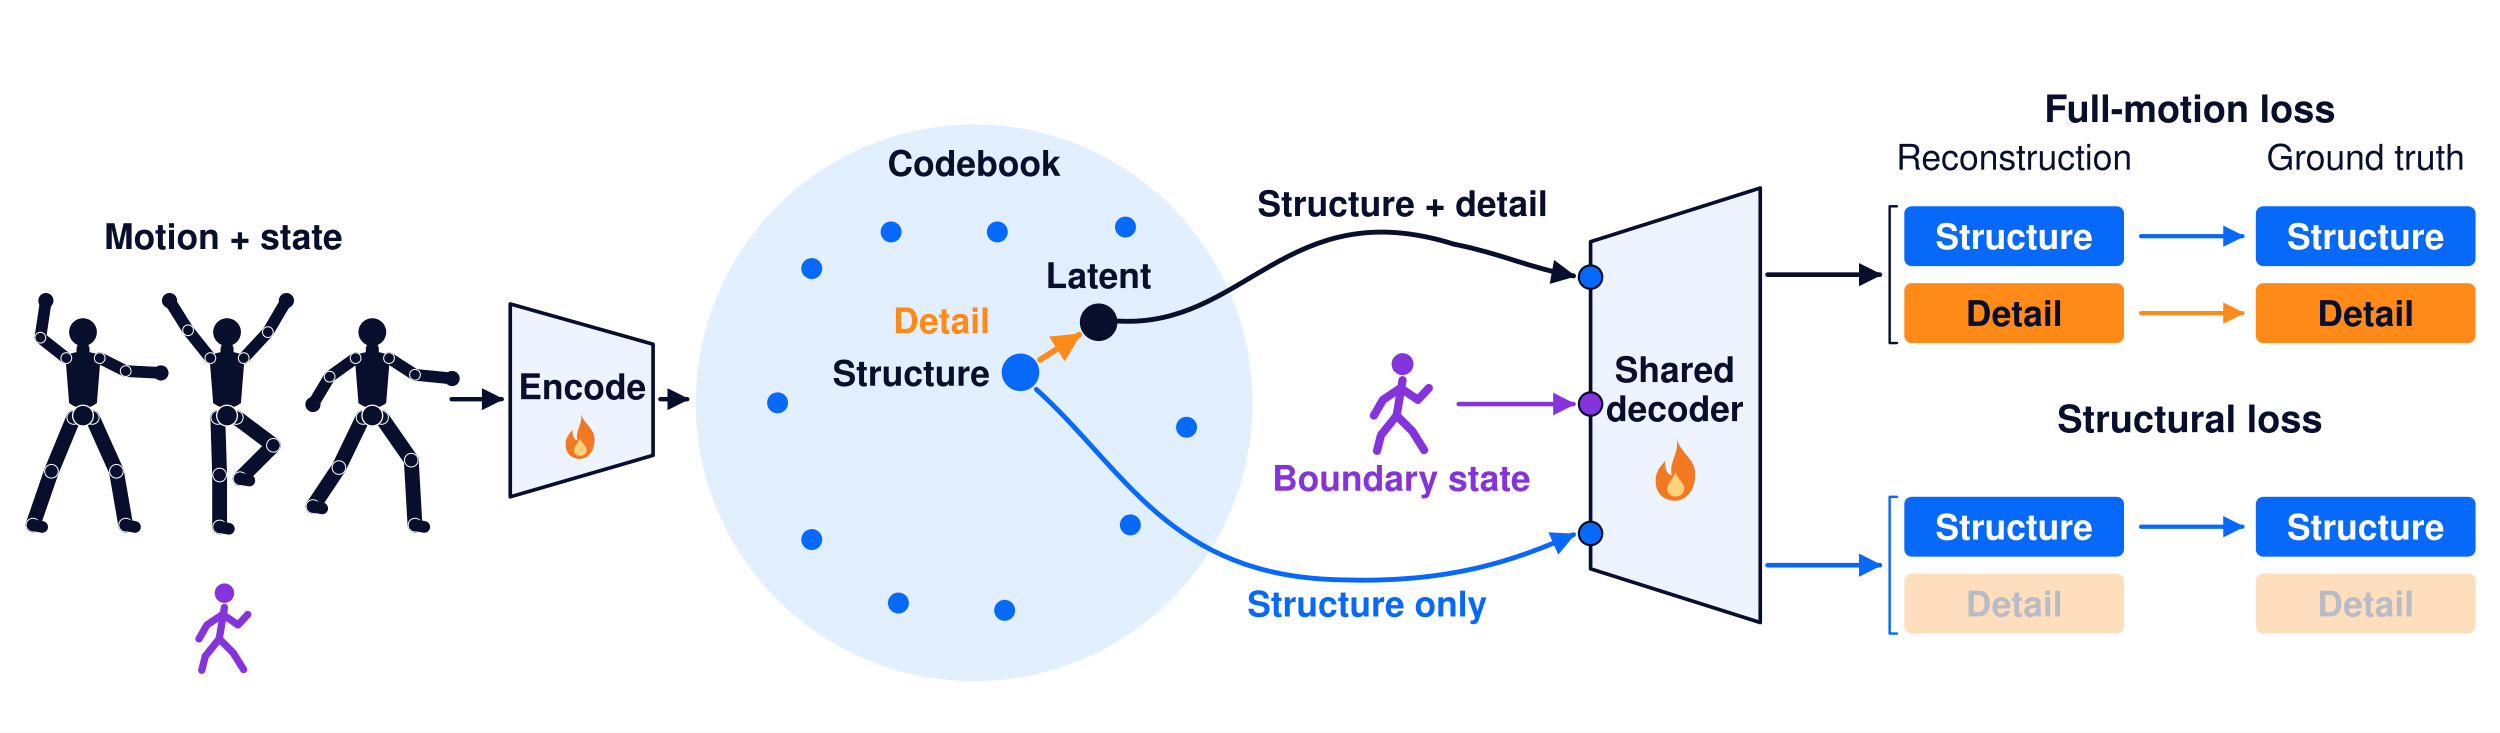
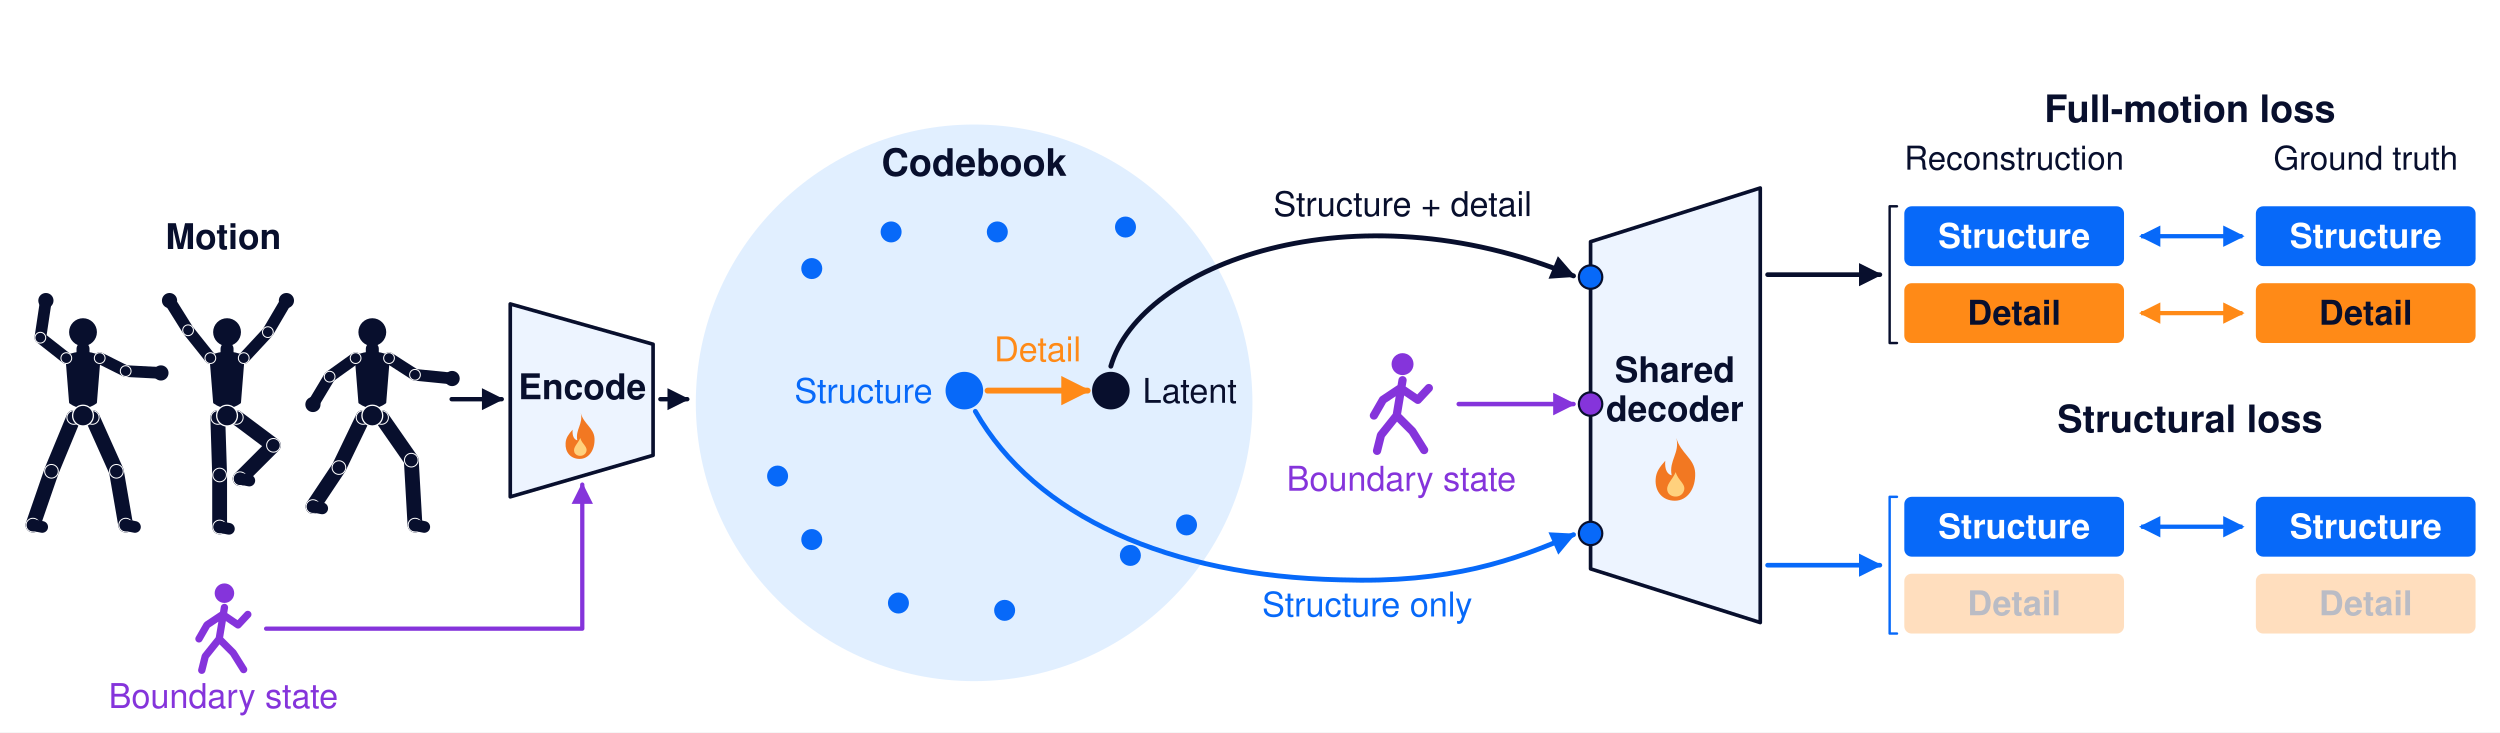
<svg xmlns="http://www.w3.org/2000/svg" width="2048" height="600" viewBox="0 0 2048 600">
  <defs>
    <marker id="arrow-blue" viewBox="0 0 10 10" refX="9" refY="5" markerWidth="5" markerHeight="5" orient="auto-start-reverse">
      <path d="M0 0L10 5L0 10Z" fill="#0769F9" />
    </marker>
    <marker id="arrow-orange" viewBox="0 0 10 10" refX="9" refY="5" markerWidth="5" markerHeight="5" orient="auto-start-reverse">
      <path d="M0 0L10 5L0 10Z" fill="#FF8A17" />
    </marker>
    <marker id="arrow-teal" viewBox="0 0 10 10" refX="9" refY="5" markerWidth="5" markerHeight="5" orient="auto-start-reverse">
      <path d="M0 0L10 5L0 10Z" fill="#009EAC" />
    </marker>
    <marker id="arrow-purple" viewBox="0 0 10 10" refX="9" refY="5" markerWidth="5" markerHeight="5" orient="auto-start-reverse">
      <path d="M0 0L10 5L0 10Z" fill="#8534DB" />
    </marker>
    <marker id="arrow-ink" viewBox="0 0 10 10" refX="9" refY="5" markerWidth="5" markerHeight="5" orient="auto-start-reverse">
      <path d="M0 0L10 5L0 10Z" fill="#080F2D" />
    </marker>
    <marker id="arrow-gray" viewBox="0 0 10 10" refX="9" refY="5" markerWidth="5" markerHeight="5" orient="auto-start-reverse">
      <path d="M0 0L10 5L0 10Z" fill="#8D96A8" />
    </marker>
  </defs>
  <rect width="2048" height="600" fill="white" />
  <g id="motion-input">
    <g transform="translate(68 342) scale(1.52)">
      <path d="M-9 -33Q0 -37 9 -33L7 -8Q0 -3 -7 -8Z" fill="#080F2D" stroke="#080F2D" stroke-width="1" stroke-linecap="round" stroke-linejoin="round" opacity="1" />
      <path d="M0 -37L0 -33" fill="none" stroke="#080F2D" stroke-width="7" stroke-linecap="round" stroke-linejoin="round" opacity="1" />
      <circle cx="0" cy="-46" r="7.5" fill="#080F2D" stroke="none" stroke-width="2.2" opacity="1" />
      <path d="M-5 0L-17 29L-27 58" fill="none" stroke="#080F2D" stroke-width="8" stroke-linecap="round" stroke-linejoin="round" opacity="1" />
      <circle cx="-5" cy="0" r="3.68" fill="#080F2D" stroke="white" stroke-width="0.55" opacity="1" />
      <circle cx="-17" cy="29" r="3.68" fill="#080F2D" stroke="white" stroke-width="0.55" opacity="1" />
      <circle cx="-27" cy="58" r="3.68" fill="#080F2D" stroke="white" stroke-width="0.55" opacity="1" />
      <path d="M-27 58L-22 59" fill="none" stroke="#080F2D" stroke-width="6.3" stroke-linecap="round" stroke-linejoin="round" opacity="1" />
      <path d="M5 0L18 29L23 58" fill="none" stroke="#080F2D" stroke-width="8" stroke-linecap="round" stroke-linejoin="round" opacity="1" />
      <circle cx="5" cy="0" r="3.68" fill="#080F2D" stroke="white" stroke-width="0.55" opacity="1" />
      <circle cx="18" cy="29" r="3.68" fill="#080F2D" stroke="white" stroke-width="0.55" opacity="1" />
      <circle cx="23" cy="58" r="3.68" fill="#080F2D" stroke="white" stroke-width="0.55" opacity="1" />
      <path d="M23 58L28 59" fill="none" stroke="#080F2D" stroke-width="6.3" stroke-linecap="round" stroke-linejoin="round" opacity="1" />
      <circle cx="0" cy="-1" r="5.6" fill="#080F2D" stroke="white" stroke-width="0.7" opacity="1" />
      <path d="M-9 -32L-23 -43L-20 -63" fill="none" stroke="#080F2D" stroke-width="6.3" stroke-linecap="round" stroke-linejoin="round" opacity="1" />
      <circle cx="-9" cy="-32" r="2.898" fill="#080F2D" stroke="white" stroke-width="0.55" opacity="1" />
      <circle cx="-23" cy="-43" r="2.898" fill="#080F2D" stroke="white" stroke-width="0.55" opacity="1" />
      <circle cx="-20" cy="-63" r="2.898" fill="#080F2D" stroke="white" stroke-width="0.55" opacity="1" />
      <circle cx="-20" cy="-63" r="4.1" fill="#080F2D" stroke="none" stroke-width="2.2" opacity="1" />
      <path d="M9 -32L23 -25L42 -24" fill="none" stroke="#080F2D" stroke-width="6.3" stroke-linecap="round" stroke-linejoin="round" opacity="1" />
      <circle cx="9" cy="-32" r="2.898" fill="#080F2D" stroke="white" stroke-width="0.55" opacity="1" />
      <circle cx="23" cy="-25" r="2.898" fill="#080F2D" stroke="white" stroke-width="0.55" opacity="1" />
      <circle cx="42" cy="-24" r="2.898" fill="#080F2D" stroke="white" stroke-width="0.55" opacity="1" />
      <circle cx="42" cy="-24" r="4.1" fill="#080F2D" stroke="none" stroke-width="2.2" opacity="1" />
    </g>
    <g transform="translate(186 342) scale(1.52)">
      <path d="M-9 -33Q0 -37 9 -33L7 -8Q0 -3 -7 -8Z" fill="#080F2D" stroke="#080F2D" stroke-width="1" stroke-linecap="round" stroke-linejoin="round" opacity="1" />
      <path d="M0 -37L0 -33" fill="none" stroke="#080F2D" stroke-width="7" stroke-linecap="round" stroke-linejoin="round" opacity="1" />
      <circle cx="0" cy="-46" r="7.5" fill="#080F2D" stroke="none" stroke-width="2.2" opacity="1" />
      <path d="M-5 0L-4 31L-4 59" fill="none" stroke="#080F2D" stroke-width="8" stroke-linecap="round" stroke-linejoin="round" opacity="1" />
      <circle cx="-5" cy="0" r="3.68" fill="#080F2D" stroke="white" stroke-width="0.55" opacity="1" />
      <circle cx="-4" cy="31" r="3.68" fill="#080F2D" stroke="white" stroke-width="0.55" opacity="1" />
      <circle cx="-4" cy="59" r="3.68" fill="#080F2D" stroke="white" stroke-width="0.55" opacity="1" />
      <path d="M-4 59L1 60" fill="none" stroke="#080F2D" stroke-width="6.3" stroke-linecap="round" stroke-linejoin="round" opacity="1" />
      <path d="M5 0L25 15L7 33" fill="none" stroke="#080F2D" stroke-width="8" stroke-linecap="round" stroke-linejoin="round" opacity="1" />
      <circle cx="5" cy="0" r="3.68" fill="#080F2D" stroke="white" stroke-width="0.55" opacity="1" />
      <circle cx="25" cy="15" r="3.68" fill="#080F2D" stroke="white" stroke-width="0.55" opacity="1" />
      <circle cx="7" cy="33" r="3.68" fill="#080F2D" stroke="white" stroke-width="0.55" opacity="1" />
      <path d="M7 33L12 34" fill="none" stroke="#080F2D" stroke-width="6.3" stroke-linecap="round" stroke-linejoin="round" opacity="1" />
      <circle cx="0" cy="-1" r="5.6" fill="#080F2D" stroke="white" stroke-width="0.7" opacity="1" />
      <path d="M-9 -32L-21 -47L-31 -63" fill="none" stroke="#080F2D" stroke-width="6.3" stroke-linecap="round" stroke-linejoin="round" opacity="1" />
      <circle cx="-9" cy="-32" r="2.898" fill="#080F2D" stroke="white" stroke-width="0.55" opacity="1" />
      <circle cx="-21" cy="-47" r="2.898" fill="#080F2D" stroke="white" stroke-width="0.55" opacity="1" />
      <circle cx="-31" cy="-63" r="2.898" fill="#080F2D" stroke="white" stroke-width="0.55" opacity="1" />
      <circle cx="-31" cy="-63" r="4.1" fill="#080F2D" stroke="none" stroke-width="2.2" opacity="1" />
      <path d="M9 -32L22 -46L32 -63" fill="none" stroke="#080F2D" stroke-width="6.3" stroke-linecap="round" stroke-linejoin="round" opacity="1" />
      <circle cx="9" cy="-32" r="2.898" fill="#080F2D" stroke="white" stroke-width="0.55" opacity="1" />
      <circle cx="22" cy="-46" r="2.898" fill="#080F2D" stroke="white" stroke-width="0.55" opacity="1" />
      <circle cx="32" cy="-63" r="2.898" fill="#080F2D" stroke="white" stroke-width="0.55" opacity="1" />
      <circle cx="32" cy="-63" r="4.1" fill="#080F2D" stroke="none" stroke-width="2.2" opacity="1" />
    </g>
    <g transform="translate(305 342) scale(1.52)">
      <path d="M-9 -33Q0 -37 9 -33L7 -8Q0 -3 -7 -8Z" fill="#080F2D" stroke="#080F2D" stroke-width="1" stroke-linecap="round" stroke-linejoin="round" opacity="1" />
      <path d="M0 -37L0 -33" fill="none" stroke="#080F2D" stroke-width="7" stroke-linecap="round" stroke-linejoin="round" opacity="1" />
      <circle cx="0" cy="-46" r="7.5" fill="#080F2D" stroke="none" stroke-width="2.2" opacity="1" />
      <path d="M-5 0L-18 27L-32 48" fill="none" stroke="#080F2D" stroke-width="8" stroke-linecap="round" stroke-linejoin="round" opacity="1" />
      <circle cx="-5" cy="0" r="3.68" fill="#080F2D" stroke="white" stroke-width="0.55" opacity="1" />
      <circle cx="-18" cy="27" r="3.68" fill="#080F2D" stroke="white" stroke-width="0.55" opacity="1" />
      <circle cx="-32" cy="48" r="3.68" fill="#080F2D" stroke="white" stroke-width="0.55" opacity="1" />
      <path d="M-32 48L-27 49" fill="none" stroke="#080F2D" stroke-width="6.3" stroke-linecap="round" stroke-linejoin="round" opacity="1" />
      <path d="M5 0L21 23L23 58" fill="none" stroke="#080F2D" stroke-width="8" stroke-linecap="round" stroke-linejoin="round" opacity="1" />
      <circle cx="5" cy="0" r="3.68" fill="#080F2D" stroke="white" stroke-width="0.55" opacity="1" />
      <circle cx="21" cy="23" r="3.68" fill="#080F2D" stroke="white" stroke-width="0.55" opacity="1" />
      <circle cx="23" cy="58" r="3.68" fill="#080F2D" stroke="white" stroke-width="0.55" opacity="1" />
      <path d="M23 58L28 59" fill="none" stroke="#080F2D" stroke-width="6.3" stroke-linecap="round" stroke-linejoin="round" opacity="1" />
      <circle cx="0" cy="-1" r="5.6" fill="#080F2D" stroke="white" stroke-width="0.7" opacity="1" />
      <path d="M-9 -32L-23 -22L-32 -7" fill="none" stroke="#080F2D" stroke-width="6.3" stroke-linecap="round" stroke-linejoin="round" opacity="1" />
      <circle cx="-9" cy="-32" r="2.898" fill="#080F2D" stroke="white" stroke-width="0.55" opacity="1" />
      <circle cx="-23" cy="-22" r="2.898" fill="#080F2D" stroke="white" stroke-width="0.55" opacity="1" />
      <circle cx="-32" cy="-7" r="2.898" fill="#080F2D" stroke="white" stroke-width="0.55" opacity="1" />
      <circle cx="-32" cy="-7" r="4.1" fill="#080F2D" stroke="none" stroke-width="2.2" opacity="1" />
      <path d="M9 -32L23 -23L43 -21" fill="none" stroke="#080F2D" stroke-width="6.3" stroke-linecap="round" stroke-linejoin="round" opacity="1" />
      <circle cx="9" cy="-32" r="2.898" fill="#080F2D" stroke="white" stroke-width="0.55" opacity="1" />
      <circle cx="23" cy="-23" r="2.898" fill="#080F2D" stroke="white" stroke-width="0.55" opacity="1" />
      <circle cx="43" cy="-21" r="2.898" fill="#080F2D" stroke="white" stroke-width="0.55" opacity="1" />
      <circle cx="43" cy="-21" r="4.1" fill="#080F2D" stroke="none" stroke-width="2.2" opacity="1" />
    </g>
-     <text x="183" y="204" font-family="Helvetica" font-size="29" font-style="normal" font-weight="bold" text-anchor="middle" fill="#080F2D">Motion + state</text>
+     <text x="183" y="204" font-family="Helvetica" font-size="29" font-style="normal" font-weight="bold" text-anchor="middle" fill="#080F2D">Motion</text>
    <path d="M370 327L411 327" fill="none" stroke="#080F2D" stroke-width="3.6" stroke-linecap="round" stroke-linejoin="round" opacity="1" marker-end="url(#arrow-ink)" />
    <path d="M418 249L535 282V373L418 407Z" fill="#EDF4FF" stroke="#080F2D" stroke-width="3" stroke-linecap="round" stroke-linejoin="round" opacity="1" />
    <text x="477" y="327" font-family="Helvetica" font-size="29" font-style="normal" font-weight="bold" text-anchor="middle" fill="#080F2D">Encode</text>
    <g transform="translate(460 337) scale(1.28125)">
      <path d="M12.3 1C14.2 8.2 20.8 10.5 21.1 17.4C21.4 24.8 17.4 30.4 11.6 30.4C5.8 30.4 2.2 26.1 2.6 20.3C2.8 16.8 4.6 14.5 7.1 11.7C6.7 16.1 8.3 18.1 10.1 18.5C8.7 11.6 14 8.1 12.3 1Z" fill="#F27822" />
      <path d="M12 17C13 21.1 17.4 22.7 15.6 26.3C14.1 29.4 9.2 29 8.2 26.1C7.1 23 10.5 20.6 12 17Z" fill="#FFD17D" />
    </g>
    <path d="M541 327L563 327" fill="none" stroke="#080F2D" stroke-width="3.6" stroke-linecap="round" stroke-linejoin="round" opacity="1" marker-end="url(#arrow-ink)" />
  </g>
  <g id="input-starting-state-cue">
    <g data-icon="boundary-state" data-center-x="183" data-center-y="515" transform="translate(153.8571 474.7857) scale(2.857143)">
      <g fill="none" stroke="#8534DB" stroke-width="2.1" stroke-linecap="round" stroke-linejoin="round">
        <circle cx="10.5" cy="3.9" r="2.8" fill="#8534DB" stroke="none" />
        <path d="M10.5 8 L9 17 M10 10 L5.5 13 L3.2 17 M10 10 L14.4 13 L17.2 10 M9 17 L5 22 L4 26 M9 17 L13 21 L16 25.8" />
      </g>
    </g>
+     <text x="183" y="580" font-family="Helvetica" font-size="28" font-style="normal" font-weight="normal" text-anchor="middle" fill="#8534DB">Boundary state</text>
+     <path d="M218 515H477V397" fill="none" stroke="#8534DB" stroke-width="3.5" stroke-linecap="round" stroke-linejoin="round" opacity="1" marker-end="url(#arrow-purple)" />
  </g>
  <g id="codebook-geometry">
    <circle id="codebook-boundary" cx="798" cy="330" r="228" fill="#E1EFFF" />
    <circle class="prototype" cx="665" cy="220" r="8.6" fill="#0769F9" />
    <circle class="prototype" cx="730" cy="190" r="8.6" fill="#0769F9" />
    <circle class="prototype" cx="817" cy="190" r="8.6" fill="#0769F9" />
    <circle class="prototype" cx="922" cy="186" r="8.6" fill="#0769F9" />
-     <circle class="prototype" cx="637" cy="330" r="8.6" fill="#0769F9" />
+     <circle class="prototype" cx="637" cy="390" r="8.6" fill="#0769F9" />
    <circle class="prototype" cx="665" cy="442" r="8.6" fill="#0769F9" />
    <circle class="prototype" cx="736" cy="494" r="8.6" fill="#0769F9" />
    <circle class="prototype" cx="823" cy="500" r="8.6" fill="#0769F9" />
-     <circle class="prototype" cx="926" cy="430" r="8.6" fill="#0769F9" />
-     <circle class="prototype" cx="972" cy="350" r="8.6" fill="#0769F9" />
-     <text x="798" y="144" font-family="Helvetica" font-size="29" font-style="normal" font-weight="bold" text-anchor="middle" fill="#080F2D">Codebook</text>
-     <path d="M851.999 294.751L884.001 274.249" fill="none" stroke="#FF8A17" stroke-width="4.8" stroke-linecap="round" stroke-linejoin="round" opacity="1" marker-end="url(#arrow-orange)" />
-     <circle id="selected-prototype" cx="836" cy="305" r="15.4" fill="#0769F9" />
-     <circle id="encoded-latent" cx="900" cy="264" r="15.4" fill="#080F2D" />
-     <text x="811" y="316" font-family="Helvetica" font-size="29" font-style="normal" font-weight="bold" text-anchor="end" fill="#080F2D">Structure</text>
-     <text x="811" y="273" font-family="Helvetica" font-size="29" font-style="normal" font-weight="bold" text-anchor="end" fill="#FF8A17">Detail</text>
-     <text x="900" y="236" font-family="Helvetica" font-size="29" font-style="normal" font-weight="bold" text-anchor="middle" fill="#080F2D">Latent</text>
+     <circle class="prototype" cx="926" cy="455" r="8.6" fill="#0769F9" />
+     <circle class="prototype" cx="972" cy="430" r="8.6" fill="#0769F9" />
+     <text x="798" y="144" font-family="Helvetica" font-size="31" font-style="normal" font-weight="bold" text-anchor="middle" fill="#080F2D">Codebook</text>
+     <path d="M809.0 320.0L891.0 320.0" fill="none" stroke="#FF8A17" stroke-width="4.8" stroke-linecap="round" stroke-linejoin="round" opacity="1" marker-end="url(#arrow-orange)" />
+     <circle id="selected-prototype" cx="790" cy="320" r="15.4" fill="#0769F9" />
+     <circle id="encoded-latent" cx="910" cy="320" r="15.4" fill="#080F2D" />
+     <text x="764" y="330" font-family="Helvetica" font-size="28" font-style="normal" font-weight="normal" text-anchor="end" fill="#0769F9">Structure</text>
+     <text x="850" y="296" font-family="Helvetica" font-size="28" font-style="normal" font-weight="normal" text-anchor="middle" fill="#FF8A17">Detail</text>
+     <text x="936" y="330" font-family="Helvetica" font-size="28" font-style="normal" font-weight="normal" text-anchor="start" fill="#080F2D">Latent</text>
  </g>
  <g id="two-passes-one-decoder">
-     <path d="M916 263C1020 269 1054 157 1191 200C1231 208 1251 219 1289 226" fill="none" stroke="#080F2D" stroke-width="4" stroke-linecap="round" stroke-linejoin="round" opacity="1" marker-end="url(#arrow-ink)" />
-     <text x="1149" y="177" font-family="Helvetica" font-size="29" font-style="normal" font-weight="bold" text-anchor="middle" fill="#080F2D">Structure + detail</text>
-     <path d="M849 319C922 385 958 472 1098 475C1188 478 1241 459 1289 438" fill="none" stroke="#0769F9" stroke-width="4" stroke-linecap="round" stroke-linejoin="round" opacity="1" marker-end="url(#arrow-blue)" />
-     <text x="1120" y="505" font-family="Helvetica" font-size="29" font-style="normal" font-weight="bold" text-anchor="middle" fill="#0769F9">Structure only</text>
+     <path d="M910 300C934 217 1108 151 1289 226" fill="none" stroke="#080F2D" stroke-width="4" stroke-linecap="round" stroke-linejoin="round" opacity="1" marker-end="url(#arrow-ink)" />
+     <text x="1149" y="177" font-family="Helvetica" font-size="28" font-style="normal" font-weight="normal" text-anchor="middle" fill="#080F2D">Structure + detail</text>
+     <path d="M799 337C848 423 958 472 1098 475C1188 478 1241 459 1289 438" fill="none" stroke="#0769F9" stroke-width="4" stroke-linecap="round" stroke-linejoin="round" opacity="1" marker-end="url(#arrow-blue)" />
+     <text x="1120" y="505" font-family="Helvetica" font-size="28" font-style="normal" font-weight="normal" text-anchor="middle" fill="#0769F9">Structure only</text>
    <path d="M1303 198L1442 154V510L1303 466Z" fill="#EDF4FF" stroke="#080F2D" stroke-width="3" stroke-linecap="round" stroke-linejoin="round" opacity="1" />
    <circle cx="1303" cy="227" r="9.6" fill="#0769F9" stroke="#080F2D" stroke-width="1.8" opacity="1" />
    <circle cx="1303" cy="331" r="9.6" fill="#8534DB" stroke="#080F2D" stroke-width="1.8" opacity="1" />
    <circle cx="1303" cy="437" r="9.6" fill="#0769F9" stroke="#080F2D" stroke-width="1.8" opacity="1" />
    <text x="1372" y="313" font-family="Helvetica" font-size="29" font-style="normal" font-weight="bold" text-anchor="middle" fill="#080F2D">Shared</text>
    <text x="1372" y="345" font-family="Helvetica" font-size="29" font-style="normal" font-weight="bold" text-anchor="middle" fill="#080F2D">decoder</text>
    <g transform="translate(1351.76 357) scale(1.75)">
      <path d="M12.3 1C14.2 8.2 20.8 10.5 21.1 17.4C21.4 24.8 17.4 30.4 11.6 30.4C5.8 30.4 2.2 26.1 2.6 20.3C2.8 16.8 4.6 14.5 7.1 11.7C6.7 16.1 8.3 18.1 10.1 18.5C8.7 11.6 14 8.1 12.3 1Z" fill="#F27822" />
      <path d="M12 17C13 21.1 17.4 22.7 15.6 26.3C14.1 29.4 9.2 29 8.2 26.1C7.1 23 10.5 20.6 12 17Z" fill="#FFD17D" />
    </g>
    <g data-icon="boundary-state" data-center-x="1148" data-center-y="331" transform="translate(1115.214 285.7589) scale(3.214286)">
      <g fill="none" stroke="#8534DB" stroke-width="2.1" stroke-linecap="round" stroke-linejoin="round">
        <circle cx="10.5" cy="3.9" r="2.8" fill="#8534DB" stroke="none" />
        <path d="M10.5 8 L9 17 M10 10 L5.5 13 L3.2 17 M10 10 L14.4 13 L17.2 10 M9 17 L5 22 L4 26 M9 17 L13 21 L16 25.8" />
      </g>
    </g>
-     <text x="1148" y="402" font-family="Helvetica" font-size="29" font-style="normal" font-weight="bold" text-anchor="middle" fill="#8534DB">Boundary state</text>
+     <text x="1148" y="402" font-family="Helvetica" font-size="28" font-style="normal" font-weight="normal" text-anchor="middle" fill="#8534DB">Boundary state</text>
    <path d="M1195 331L1289 331" fill="none" stroke="#8534DB" stroke-width="3.7" stroke-linecap="round" stroke-linejoin="round" opacity="1" marker-end="url(#arrow-purple)" />
    <path d="M1448 225L1540 225" fill="none" stroke="#080F2D" stroke-width="3.8" stroke-linecap="round" stroke-linejoin="round" opacity="1" marker-end="url(#arrow-ink)" />
    <path d="M1448 463L1540 463" fill="none" stroke="#0769F9" stroke-width="3.8" stroke-linecap="round" stroke-linejoin="round" opacity="1" marker-end="url(#arrow-blue)" />
  </g>
  <g id="full-and-structural-supervision">
-     <text x="1650" y="139" font-family="Helvetica" font-size="29" font-style="normal" font-weight="normal" text-anchor="middle" fill="#080F2D">Reconstruction</text>
-     <text x="1938" y="139" font-family="Helvetica" font-size="29" font-style="normal" font-weight="normal" text-anchor="middle" fill="#080F2D">Ground truth</text>
+     <text x="1650" y="139" font-family="Helvetica" font-size="27" font-style="normal" font-weight="normal" text-anchor="middle" fill="#080F2D">Reconstruction</text>
+     <text x="1938" y="139" font-family="Helvetica" font-size="27" font-style="normal" font-weight="normal" text-anchor="middle" fill="#080F2D">Ground truth</text>
    <text x="1794" y="100" font-family="Helvetica" font-size="31" font-style="normal" font-weight="bold" text-anchor="middle" fill="#080F2D">Full-motion loss</text>
    <g id="full-reconstruction-supervision">
      <path d="M1554 169H1548V281H1554" fill="none" stroke="#080F2D" stroke-width="2" stroke-linecap="round" stroke-linejoin="round" opacity="1" />
      <g data-coordinates="structure" opacity="1">
        <rect x="1560" y="169" width="180" height="49" rx="6" fill="#0769F9" stroke="none" stroke-width="1.8" opacity="1" />
-         <text x="1650" y="204" font-family="Helvetica" font-size="29" font-style="normal" font-weight="bold" text-anchor="middle" fill="white">Structure</text>
+         <text x="1650" y="203" font-family="Helvetica" font-size="28" font-style="normal" font-weight="bold" text-anchor="middle" fill="white">Structure</text>
        <rect x="1848" y="169" width="180" height="49" rx="6" fill="#0769F9" stroke="none" stroke-width="1.8" opacity="1" />
-         <text x="1938" y="204" font-family="Helvetica" font-size="29" font-style="normal" font-weight="bold" text-anchor="middle" fill="white">Structure</text>
-         <path d="M1754 193.5L1837 193.5" fill="none" stroke="#0769F9" stroke-width="3.5" stroke-linecap="round" stroke-linejoin="round" opacity="1" marker-end="url(#arrow-blue)" />
+         <text x="1938" y="203" font-family="Helvetica" font-size="28" font-style="normal" font-weight="bold" text-anchor="middle" fill="white">Structure</text>
+         <path d="M1754 193.5H1837" fill="none" stroke="#0769F9" stroke-width="3.5" marker-start="url(#arrow-blue)" marker-end="url(#arrow-blue)" />
      </g>
      <g data-coordinates="detail" opacity="1">
        <rect x="1560" y="232" width="180" height="49" rx="6" fill="#FF8A17" stroke="none" stroke-width="1.8" opacity="1" />
-         <text x="1650" y="267" font-family="Helvetica" font-size="29" font-style="normal" font-weight="bold" text-anchor="middle" fill="#080F2D">Detail</text>
+         <text x="1650" y="266" font-family="Helvetica" font-size="28" font-style="normal" font-weight="bold" text-anchor="middle" fill="#080F2D">Detail</text>
        <rect x="1848" y="232" width="180" height="49" rx="6" fill="#FF8A17" stroke="none" stroke-width="1.8" opacity="1" />
-         <text x="1938" y="267" font-family="Helvetica" font-size="29" font-style="normal" font-weight="bold" text-anchor="middle" fill="#080F2D">Detail</text>
-         <path d="M1754 256.5L1837 256.5" fill="none" stroke="#FF8A17" stroke-width="3.5" stroke-linecap="round" stroke-linejoin="round" opacity="1" marker-end="url(#arrow-orange)" />
+         <text x="1938" y="266" font-family="Helvetica" font-size="28" font-style="normal" font-weight="bold" text-anchor="middle" fill="#080F2D">Detail</text>
+         <path d="M1754 256.5H1837" fill="none" stroke="#FF8A17" stroke-width="3.5" marker-start="url(#arrow-orange)" marker-end="url(#arrow-orange)" />
      </g>
    </g>
    <text x="1794" y="354" font-family="Helvetica" font-size="31" font-style="normal" font-weight="bold" text-anchor="middle" fill="#080F2D">Structural loss</text>
    <g id="structural-reconstruction-supervision">
      <path d="M1554 407H1548V519H1554" fill="none" stroke="#0769F9" stroke-width="2" stroke-linecap="round" stroke-linejoin="round" opacity="1" />
      <g data-coordinates="structure" opacity="1">
        <rect x="1560" y="407" width="180" height="49" rx="6" fill="#0769F9" stroke="none" stroke-width="1.8" opacity="1" />
-         <text x="1650" y="442" font-family="Helvetica" font-size="29" font-style="normal" font-weight="bold" text-anchor="middle" fill="white">Structure</text>
+         <text x="1650" y="441" font-family="Helvetica" font-size="28" font-style="normal" font-weight="bold" text-anchor="middle" fill="white">Structure</text>
        <rect x="1848" y="407" width="180" height="49" rx="6" fill="#0769F9" stroke="none" stroke-width="1.8" opacity="1" />
-         <text x="1938" y="442" font-family="Helvetica" font-size="29" font-style="normal" font-weight="bold" text-anchor="middle" fill="white">Structure</text>
-         <path d="M1754 431.5L1837 431.5" fill="none" stroke="#0769F9" stroke-width="3.5" stroke-linecap="round" stroke-linejoin="round" opacity="1" marker-end="url(#arrow-blue)" />
+         <text x="1938" y="441" font-family="Helvetica" font-size="28" font-style="normal" font-weight="bold" text-anchor="middle" fill="white">Structure</text>
+         <path d="M1754 431.5H1837" fill="none" stroke="#0769F9" stroke-width="3.5" marker-start="url(#arrow-blue)" marker-end="url(#arrow-blue)" />
      </g>
      <g data-coordinates="detail" opacity="0.28">
        <rect x="1560" y="470" width="180" height="49" rx="6" fill="#FF8A17" stroke="none" stroke-width="1.8" opacity="1" />
-         <text x="1650" y="505" font-family="Helvetica" font-size="29" font-style="normal" font-weight="bold" text-anchor="middle" fill="#080F2D">Detail</text>
+         <text x="1650" y="504" font-family="Helvetica" font-size="28" font-style="normal" font-weight="bold" text-anchor="middle" fill="#080F2D">Detail</text>
        <rect x="1848" y="470" width="180" height="49" rx="6" fill="#FF8A17" stroke="none" stroke-width="1.8" opacity="1" />
-         <text x="1938" y="505" font-family="Helvetica" font-size="29" font-style="normal" font-weight="bold" text-anchor="middle" fill="#080F2D">Detail</text>
+         <text x="1938" y="504" font-family="Helvetica" font-size="28" font-style="normal" font-weight="bold" text-anchor="middle" fill="#080F2D">Detail</text>
      </g>
    </g>
  </g>
</svg>
